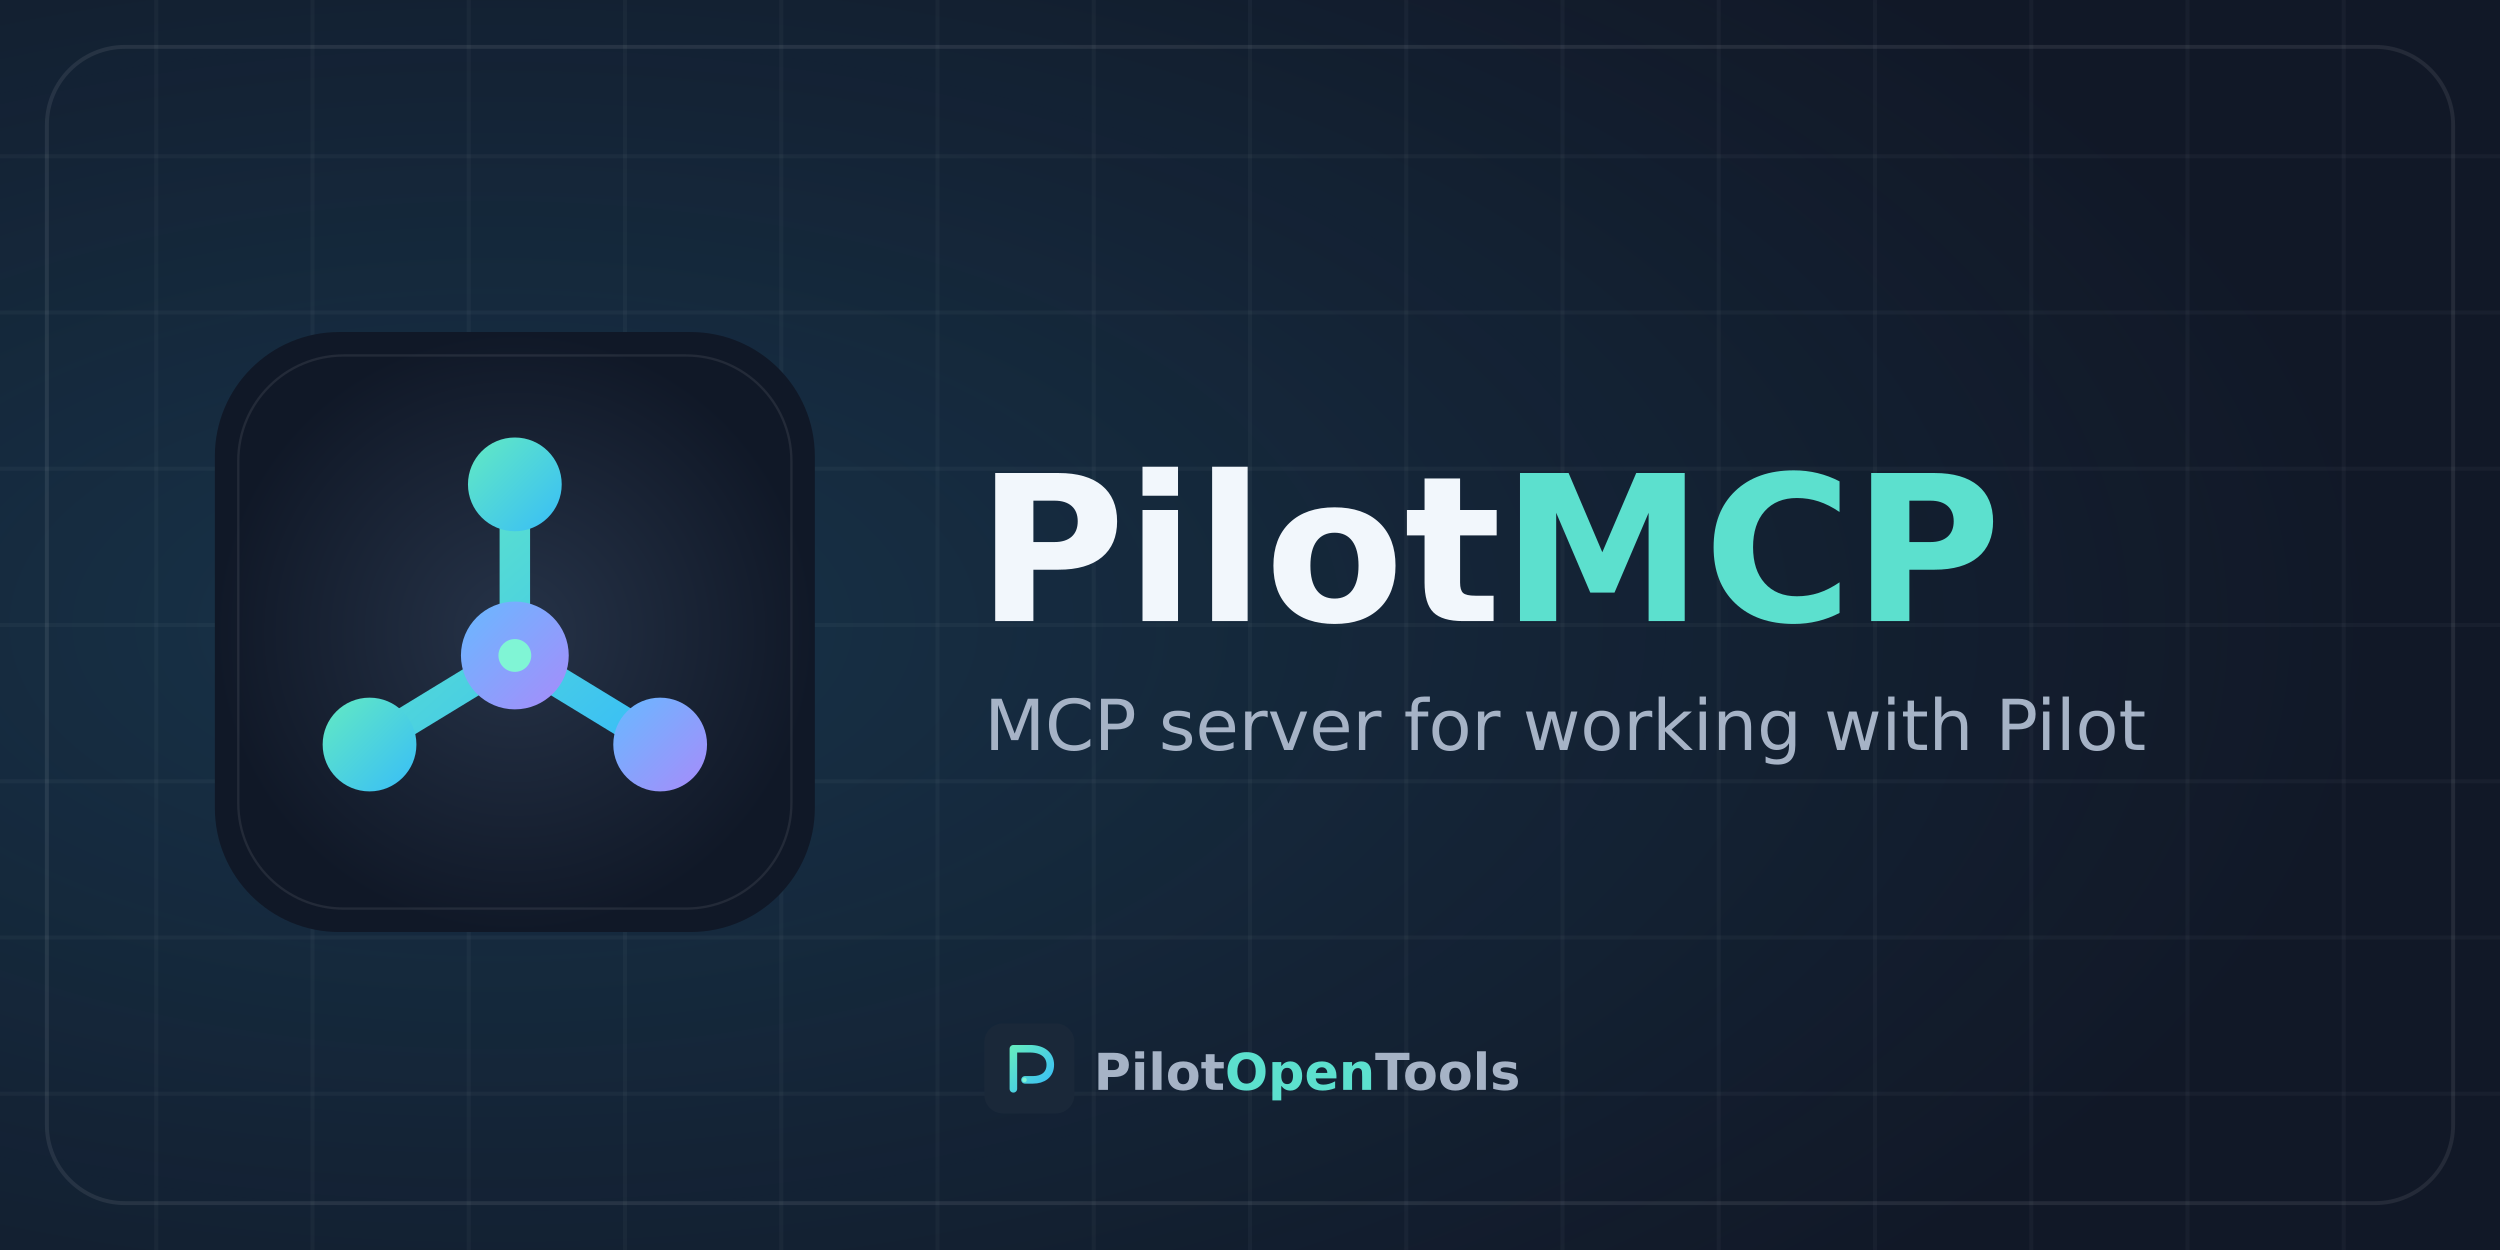
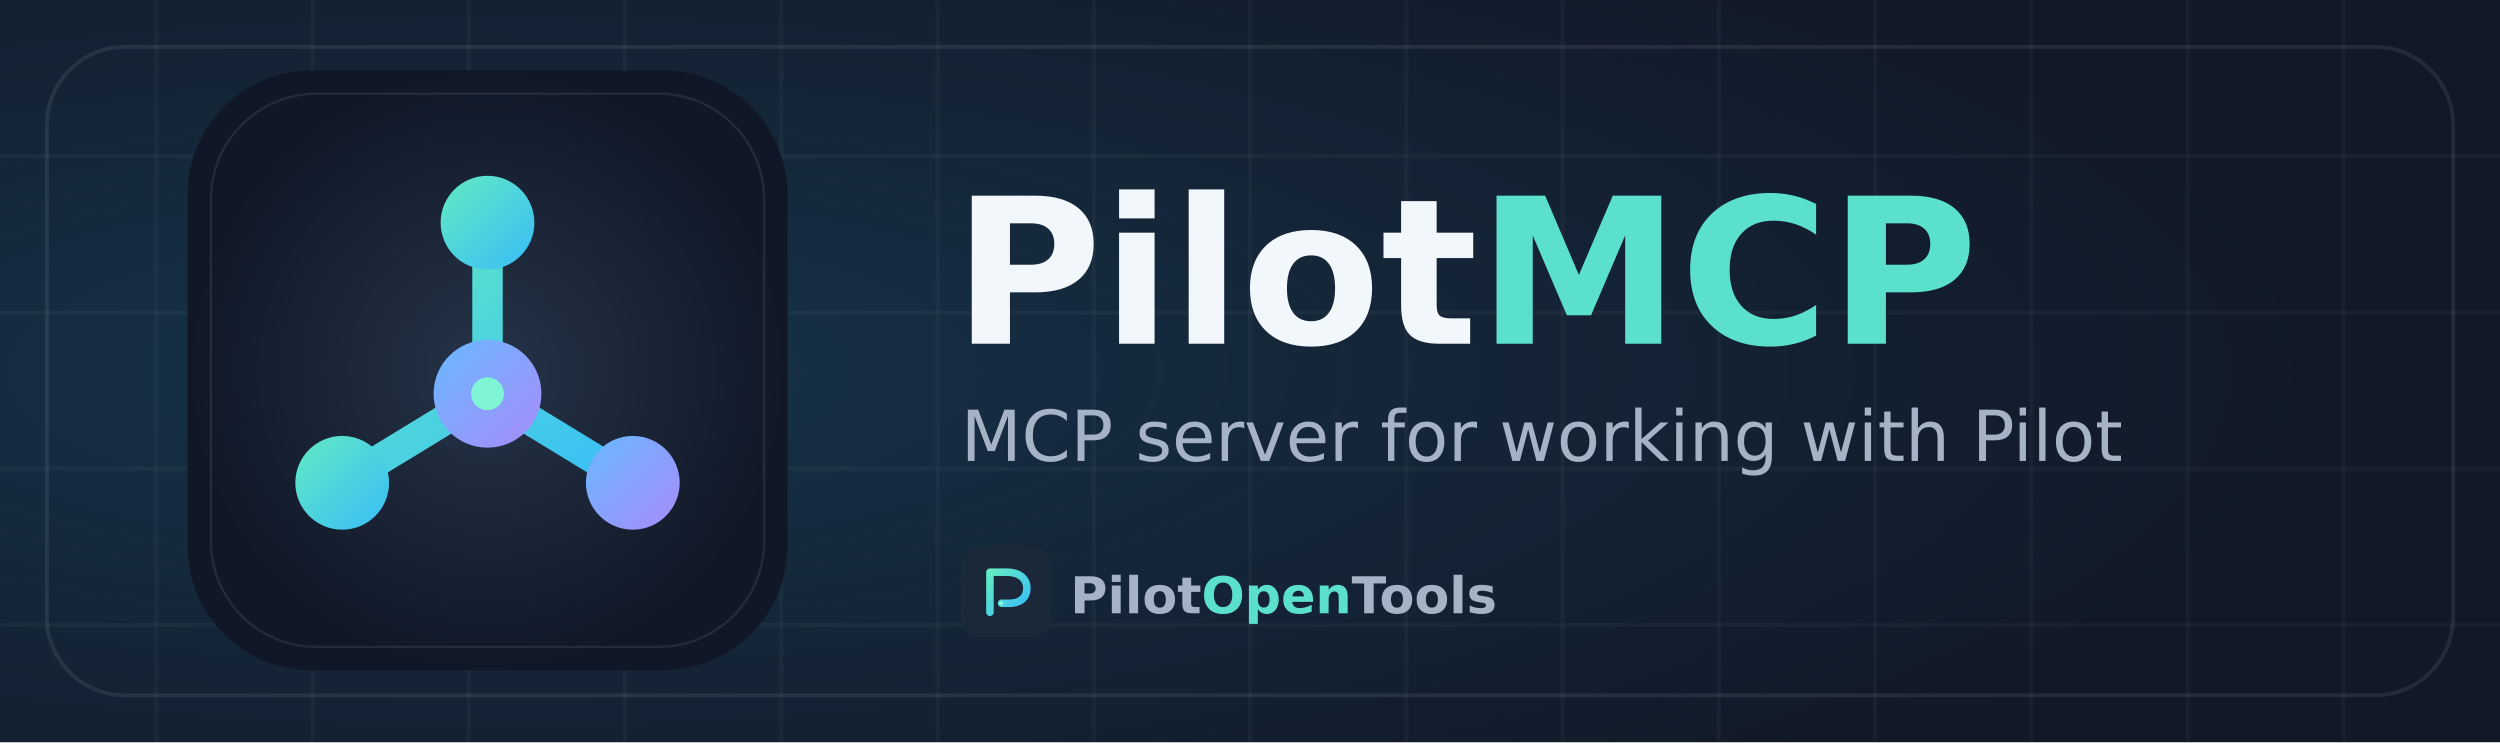
- <svg xmlns="http://www.w3.org/2000/svg" width="1280" height="640" viewBox="0 0 1280 640">
+ <svg xmlns="http://www.w3.org/2000/svg" width="1280" height="380" viewBox="0 0 1280 380">
  <defs>
    <linearGradient id="a" x1="0" x2="1" y1="0" y2="1">
      <stop stop-color="#63EAC2" />
      <stop offset="1" stop-color="#38BDF8" />
    </linearGradient>
    <linearGradient id="b" x1="0" x2="1" y1="0" y2="1">
      <stop stop-color="#68B9FF" />
      <stop offset="1" stop-color="#A78BFA" />
    </linearGradient>
    <radialGradient id="bg">
      <stop stop-color="#263348" />
      <stop offset="1" stop-color="#101827" />
    </radialGradient>
    <radialGradient id="glow" cx="0.2" cy="0.5" r="0.75">
      <stop stop-color="#38BDF8" stop-opacity="0.16" />
      <stop offset="1" stop-color="#38BDF8" stop-opacity="0" />
    </radialGradient>
  </defs>
-   <rect width="1280" height="640" fill="#111827" />
-   <rect width="1280" height="640" fill="url(#glow)" />
+   <rect width="1280" height="380" fill="#111827" />
+   <rect width="1280" height="380" fill="url(#glow)" />
  <g stroke="#ffffff" stroke-opacity="0.035" stroke-width="2">
-     <path d="M0 80H1280M0 160H1280M0 240H1280M0 320H1280M0 400H1280M0 480H1280M0 560H1280" />
-     <path d="M80 0V640M160 0V640M240 0V640M320 0V640M400 0V640M480 0V640M560 0V640M640 0V640M720 0V640M800 0V640M880 0V640M960 0V640M1040 0V640M1120 0V640M1200 0V640" />
+     <path d="M0 80H1280M0 160H1280M0 240H1280M0 320H1280" />
+     <path d="M80 0V380M160 0V380M240 0V380M320 0V380M400 0V380M480 0V380M560 0V380M640 0V380M720 0V380M800 0V380M880 0V380M960 0V380M1040 0V380M1120 0V380M1200 0V380" />
  </g>
-   <rect x="24" y="24" width="1232" height="592" rx="40" fill="none" stroke="#ffffff" stroke-opacity="0.08" stroke-width="2" />
-   <g transform="translate(110 170) scale(.6)">
+   <rect x="24" y="24" width="1232" height="332" rx="40" fill="none" stroke="#ffffff" stroke-opacity="0.08" stroke-width="2" />
+   <g transform="translate(96 36) scale(.6)">
    <rect width="512" height="512" rx="106" fill="url(#bg)" />
    <rect x="20" y="20" width="472" height="472" rx="90" fill="none" stroke="#ffffff" stroke-opacity="0.08" stroke-width="2" />
    <path d="M256 276 L256 138 M256 276 L138 348 M256 276 L374 348" fill="none" stroke="url(#a)" stroke-width="26" stroke-linecap="round" stroke-linejoin="round" />
    <circle cx="256" cy="130" r="40" fill="url(#a)" />
    <circle cx="132" cy="352" r="40" fill="url(#a)" />
    <circle cx="380" cy="352" r="40" fill="url(#b)" />
    <circle cx="256" cy="276" r="46" fill="url(#b)" />
    <circle cx="256" cy="276" r="14" fill="#80F5D5" />
  </g>
-   <text x="500" y="318" font-family="'Segoe UI','DejaVu Sans',Arial,sans-serif" font-size="104" font-weight="700" fill="#F2F7FC">Pilot<tspan fill="#5CE0CE">MCP</tspan>
+   <text x="488" y="176" font-family="'Segoe UI','DejaVu Sans',Arial,sans-serif" font-size="104" font-weight="700" fill="#F2F7FC">Pilot<tspan fill="#5CE0CE">MCP</tspan>
  </text>
-   <text x="504" y="384" font-family="'Segoe UI','DejaVu Sans',Arial,sans-serif" font-size="36" fill="#A6B3C6">MCP server for working with Pilot</text>
-   <g transform="translate(504 524) scale(.09)">
+   <text x="492" y="236" font-family="'Segoe UI','DejaVu Sans',Arial,sans-serif" font-size="36" fill="#A6B3C6">MCP server for working with Pilot</text>
+   <g transform="translate(492 280) scale(.09)">
    <rect width="512" height="512" rx="106" fill="#1A2839" />
    <path d="M165 372 V144 H259 C336 144 375 183 375 235 C375 292 333 321 276 321 H231" fill="none" stroke="url(#a)" stroke-width="43" stroke-linecap="round" stroke-linejoin="round" />
    <circle cx="228" cy="321" r="13" fill="#80F5D5" />
  </g>
-   <text x="560" y="558" font-family="'Segoe UI','DejaVu Sans',Arial,sans-serif" font-size="26" font-weight="600" fill="#A6B3C6">Pilot<tspan fill="#5CE0CE">Open</tspan>Tools</text>
+   <text x="548" y="314" font-family="'Segoe UI','DejaVu Sans',Arial,sans-serif" font-size="26" font-weight="600" fill="#A6B3C6">Pilot<tspan fill="#5CE0CE">Open</tspan>Tools</text>
</svg>
